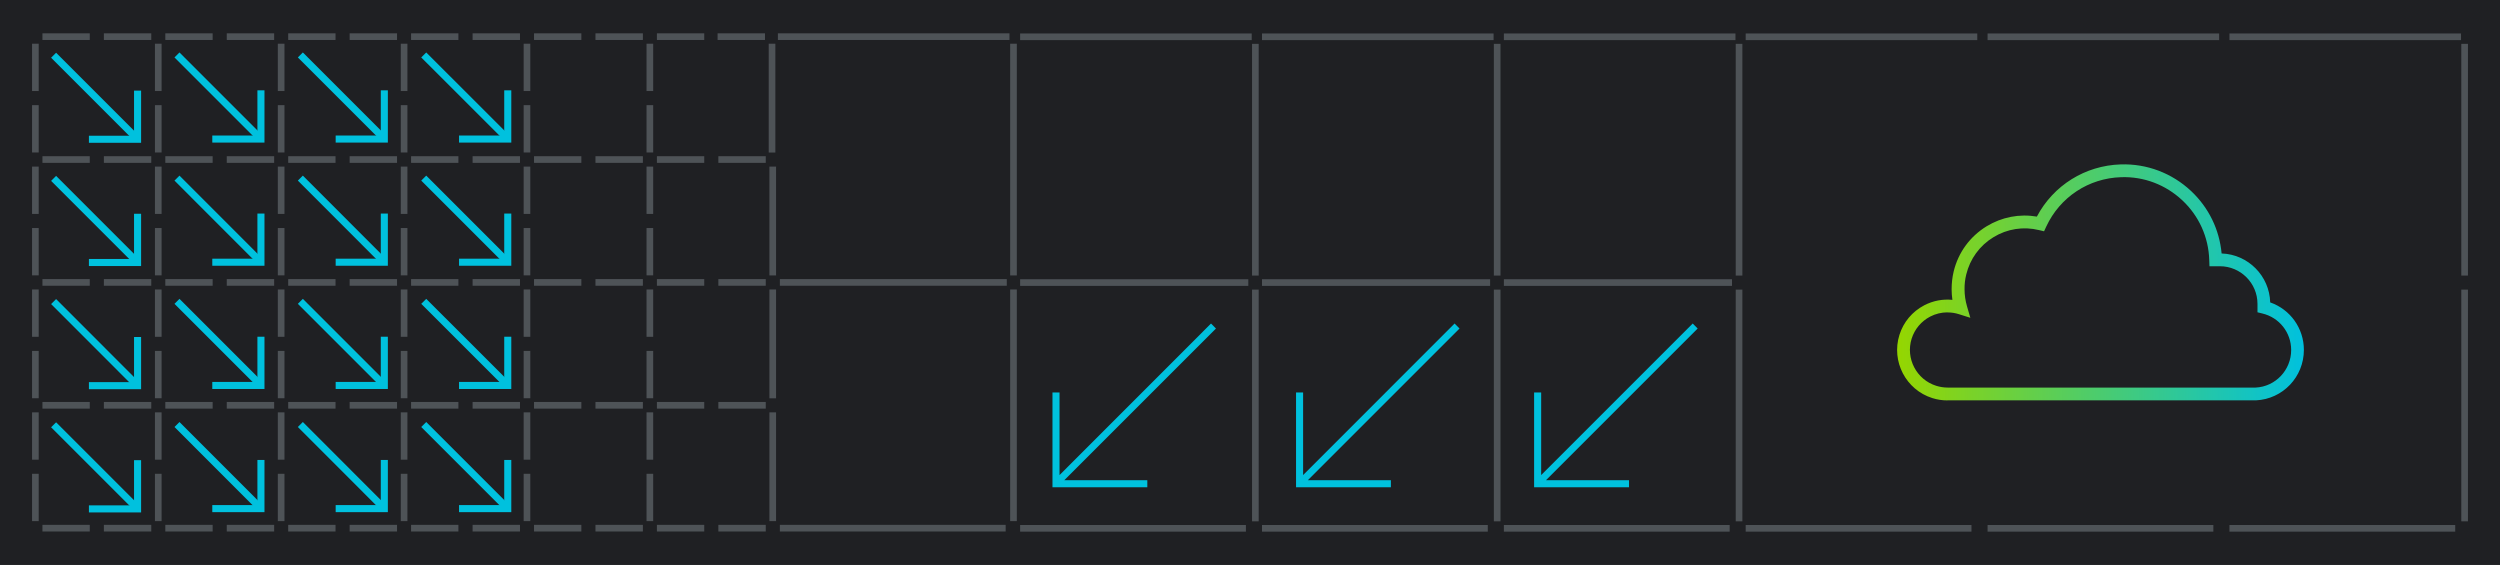
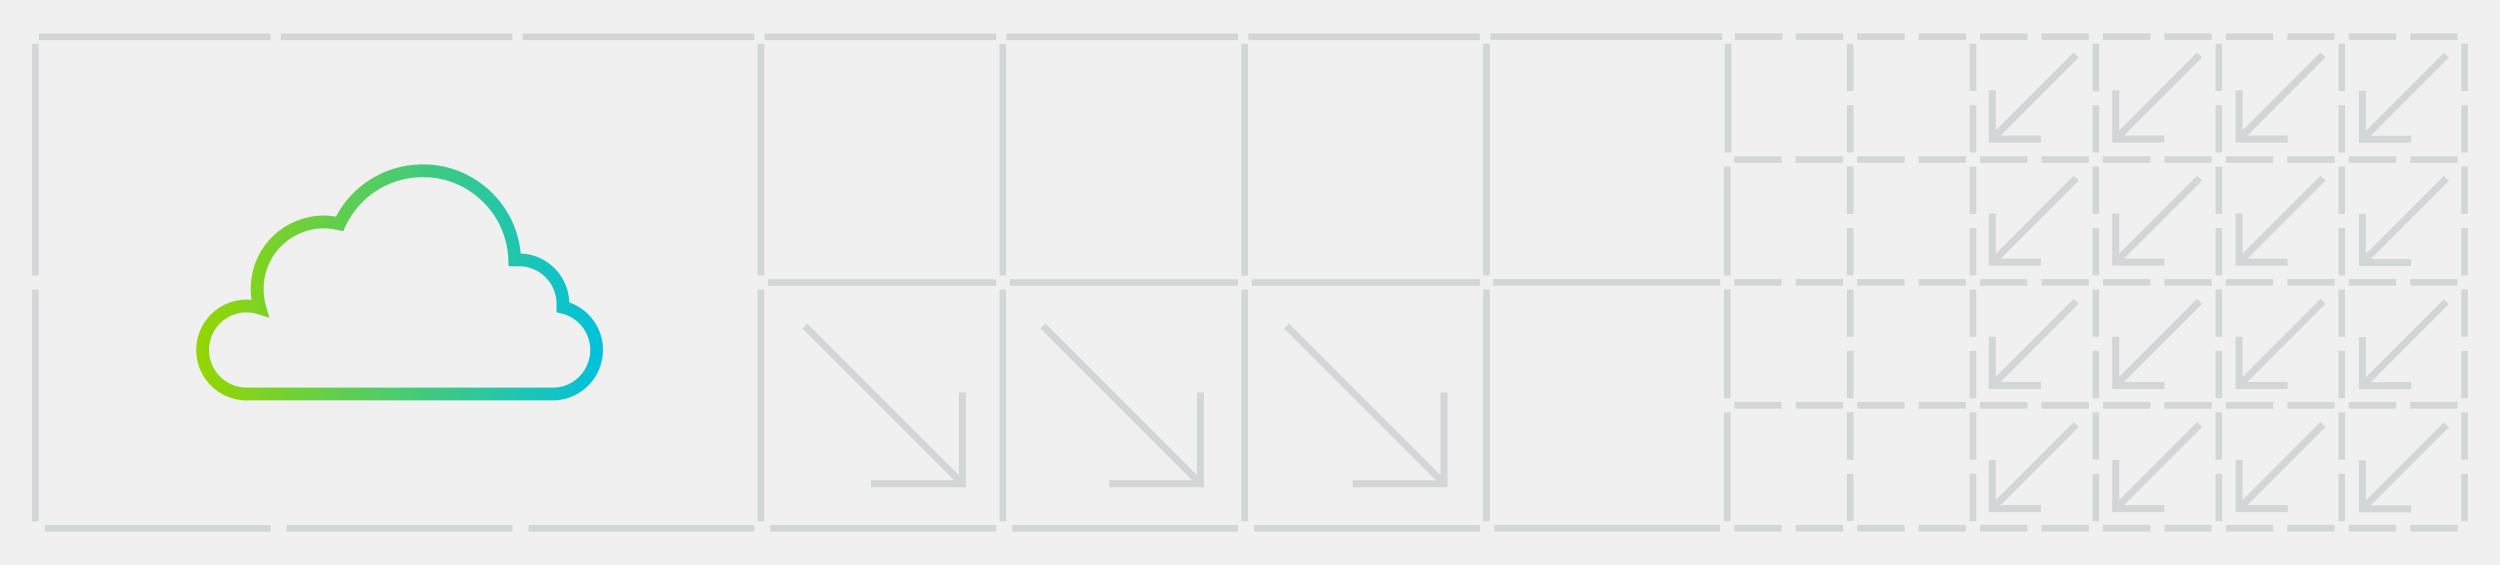
<svg xmlns="http://www.w3.org/2000/svg" id="Layer_1" data-name="Layer 1" width="354" height="80" viewBox="0 0 354 80">
  <defs>
    <style>
      .cls-1 {
-         fill: #00c1de;
+         fill: url(#linear-gradient);
      }

-       .cls-2 {
+       .cls-2, .cls-3 {
        fill: #7d868c;
      }

-       .cls-3 {
-         fill: #1f2023;
-       }
- 
-       .cls-4 {
-         fill: url(#New_Gradient_Swatch_4);
-       }
- 
-       .cls-5 {
-         fill: #fff;
-       }
- 
-       .cls-5, .cls-6 {
-         stroke: #00c1de;
-         stroke-miterlimit: 10;
-       }
- 
-       .cls-6 {
-         fill: none;
-       }
- 
-       .cls-7 {
-         opacity: .5;
+       .cls-4, .cls-3 {
+         opacity: .25;
      }
    </style>
-     <linearGradient id="New_Gradient_Swatch_4" data-name="New Gradient Swatch 4" x1="268.62" y1="39.99" x2="326.22" y2="39.99" gradientUnits="userSpaceOnUse">
+     <linearGradient id="linear-gradient" x1="1867.18" y1="39.99" x2="1924.78" y2="39.99" gradientTransform="translate(-1839.4)" gradientUnits="userSpaceOnUse">
      <stop offset="0" stop-color="#95d600" />
      <stop offset="1" stop-color="#00c1de" />
    </linearGradient>
  </defs>
-   <rect class="cls-3" width="354" height="80" />
-   <g class="cls-7">
-     <rect class="cls-2" x="4.54" y="6.19" width=".94" height="6.7" />
-     <rect class="cls-2" x="6.01" y="4.72" width="6.7" height=".94" />
-     <rect class="cls-2" x="14.71" y="4.72" width="6.71" height=".94" />
-     <rect class="cls-2" x="21.94" y="6.19" width=".94" height="6.7" />
-     <rect class="cls-2" x="23.41" y="4.72" width="6.7" height=".94" />
-     <rect class="cls-2" x="39.34" y="6.19" width=".94" height="6.7" />
-     <rect class="cls-2" x="40.81" y="4.72" width="6.7" height=".94" />
-     <rect class="cls-2" x="32.11" y="4.72" width="6.71" height=".94" />
-     <rect class="cls-2" x="56.75" y="6.19" width=".94" height="6.7" />
-     <rect class="cls-2" x="58.21" y="4.72" width="6.7" height=".94" />
-     <rect class="cls-2" x="49.51" y="4.72" width="6.71" height=".94" />
-     <rect class="cls-2" x="66.92" y="4.72" width="6.71" height=".94" />
-     <rect class="cls-2" x="74.15" y="6.19" width=".94" height="6.7" />
-     <rect class="cls-2" x="75.62" y="4.72" width="6.7" height=".94" />
-     <rect class="cls-2" x="91.55" y="6.19" width=".94" height="6.7" />
-     <rect class="cls-2" x="84.32" y="4.72" width="6.71" height=".94" />
-     <rect class="cls-2" x="93.02" y="4.72" width="6.7" height=".94" />
-     <rect class="cls-2" x="101.61" y="4.72" width="6.71" height=".94" />
-     <rect class="cls-2" x="108.85" y="6.19" width=".94" height="15.41" />
-     <rect class="cls-2" x="110.15" y="4.72" width="32.79" height=".94" />
-     <rect class="cls-2" x="4.54" y="23.59" width=".94" height="6.7" />
-     <rect class="cls-2" x="6.01" y="22.12" width="6.7" height=".94" />
-     <rect class="cls-2" x="4.54" y="14.89" width=".94" height="6.7" />
-     <rect class="cls-2" x="23.41" y="22.12" width="6.7" height=".94" />
-     <rect class="cls-2" x="21.94" y="23.59" width=".94" height="6.7" />
-     <rect class="cls-2" x="21.94" y="14.89" width=".94" height="6.7" />
-     <rect class="cls-2" x="14.71" y="22.12" width="6.71" height=".94" />
-     <rect class="cls-2" x="40.81" y="22.12" width="6.7" height=".94" />
-     <rect class="cls-2" x="39.34" y="23.59" width=".94" height="6.7" />
-     <rect class="cls-2" x="39.34" y="14.89" width=".94" height="6.7" />
-     <rect class="cls-2" x="32.11" y="22.12" width="6.71" height=".94" />
-     <rect class="cls-2" x="49.51" y="22.12" width="6.71" height=".94" />
-     <rect class="cls-2" x="56.75" y="23.59" width=".94" height="6.7" />
-     <rect class="cls-2" x="58.21" y="22.12" width="6.7" height=".94" />
-     <rect class="cls-2" x="56.75" y="14.89" width=".94" height="6.7" />
-     <rect class="cls-2" x="74.15" y="14.89" width=".94" height="6.7" />
-     <rect class="cls-2" x="66.92" y="22.12" width="6.71" height=".94" />
-     <rect class="cls-2" x="75.62" y="22.12" width="6.7" height=".94" />
-     <rect class="cls-2" x="74.15" y="23.59" width=".94" height="6.7" />
-     <rect class="cls-2" x="91.55" y="14.89" width=".94" height="6.7" />
-     <rect class="cls-2" x="91.55" y="23.59" width=".94" height="6.7" />
-     <rect class="cls-2" x="93.02" y="22.12" width="6.7" height=".94" />
-     <rect class="cls-2" x="84.32" y="22.12" width="6.71" height=".94" />
-     <rect class="cls-2" x="108.95" y="23.59" width=".94" height="15.41" />
-     <rect class="cls-2" x="101.72" y="22.12" width="6.71" height=".94" />
-     <rect class="cls-2" x="4.54" y="32.29" width=".94" height="6.7" />
-     <rect class="cls-2" x="4.54" y="40.99" width=".94" height="6.7" />
-     <rect class="cls-2" x="6.01" y="39.52" width="6.7" height=".94" />
-     <rect class="cls-2" x="21.94" y="32.29" width=".94" height="6.7" />
-     <rect class="cls-2" x="21.94" y="40.99" width=".94" height="6.7" />
-     <rect class="cls-2" x="23.41" y="39.52" width="6.7" height=".94" />
-     <rect class="cls-2" x="14.71" y="39.52" width="6.71" height=".94" />
-     <rect class="cls-2" x="39.34" y="32.29" width=".94" height="6.7" />
-     <rect class="cls-2" x="40.81" y="39.52" width="6.7" height=".94" />
-     <rect class="cls-2" x="32.11" y="39.52" width="6.71" height=".94" />
-     <rect class="cls-2" x="39.34" y="40.99" width=".94" height="6.7" />
-     <rect class="cls-2" x="56.75" y="40.99" width=".94" height="6.7" />
-     <rect class="cls-2" x="56.75" y="32.29" width=".94" height="6.7" />
-     <rect class="cls-2" x="49.51" y="39.52" width="6.71" height=".94" />
-     <rect class="cls-2" x="58.21" y="39.52" width="6.7" height=".94" />
-     <rect class="cls-2" x="75.62" y="39.52" width="6.7" height=".94" />
-     <rect class="cls-2" x="74.15" y="32.29" width=".94" height="6.7" />
-     <rect class="cls-2" x="66.92" y="39.52" width="6.71" height=".94" />
-     <rect class="cls-2" x="74.15" y="40.99" width=".94" height="6.7" />
-     <rect class="cls-2" x="91.55" y="40.99" width=".94" height="6.7" />
-     <rect class="cls-2" x="91.55" y="32.29" width=".94" height="6.7" />
-     <rect class="cls-2" x="84.32" y="39.52" width="6.71" height=".94" />
-     <rect class="cls-2" x="93.02" y="39.52" width="6.7" height=".94" />
-     <rect class="cls-2" x="143.04" y="6.19" width=".94" height="32.81" />
-     <rect class="cls-2" x="143.04" y="40.99" width=".94" height="32.8" />
-     <rect class="cls-2" x="101.72" y="39.52" width="6.71" height=".94" />
-     <rect class="cls-2" x="6.01" y="56.92" width="6.7" height=".94" />
-     <rect class="cls-2" x="4.54" y="49.69" width=".94" height="6.7" />
-     <rect class="cls-2" x="4.54" y="58.39" width=".94" height="6.7" />
-     <rect class="cls-2" x="21.94" y="49.69" width=".94" height="6.7" />
-     <rect class="cls-2" x="14.71" y="56.92" width="6.71" height=".94" />
-     <rect class="cls-2" x="23.41" y="56.92" width="6.7" height=".94" />
-     <rect class="cls-2" x="21.94" y="58.39" width=".94" height="6.7" />
-     <rect class="cls-2" x="39.34" y="58.39" width=".94" height="6.7" />
-     <rect class="cls-2" x="39.34" y="49.69" width=".94" height="6.7" />
-     <rect class="cls-2" x="40.81" y="56.92" width="6.7" height=".94" />
-     <rect class="cls-2" x="32.11" y="56.92" width="6.71" height=".94" />
-     <rect class="cls-2" x="56.75" y="49.69" width=".94" height="6.7" />
-     <rect class="cls-2" x="56.75" y="58.39" width=".94" height="6.7" />
-     <rect class="cls-2" x="58.21" y="56.92" width="6.7" height=".94" />
-     <rect class="cls-2" x="49.51" y="56.92" width="6.71" height=".94" />
-     <rect class="cls-2" x="75.62" y="56.92" width="6.7" height=".94" />
-     <rect class="cls-2" x="66.92" y="56.92" width="6.71" height=".94" />
-     <rect class="cls-2" x="74.15" y="49.69" width=".94" height="6.7" />
-     <rect class="cls-2" x="74.15" y="58.39" width=".94" height="6.7" />
-     <rect class="cls-2" x="93.02" y="56.92" width="6.7" height=".94" />
-     <rect class="cls-2" x="91.55" y="49.69" width=".94" height="6.7" />
-     <rect class="cls-2" x="91.55" y="58.39" width=".94" height="6.7" />
-     <rect class="cls-2" x="84.32" y="56.92" width="6.71" height=".94" />
-     <rect class="cls-2" x="101.72" y="56.92" width="6.71" height=".94" />
-     <rect class="cls-2" x="108.95" y="58.39" width=".94" height="15.4" />
-     <rect class="cls-2" x="108.95" y="40.99" width=".94" height="15.41" />
-     <rect class="cls-2" x="6.01" y="74.32" width="6.7" height=".94" />
-     <rect class="cls-2" x="4.54" y="67.09" width=".94" height="6.7" />
-     <rect class="cls-2" x="14.71" y="74.32" width="6.71" height=".94" />
-     <rect class="cls-2" x="23.41" y="74.32" width="6.7" height=".94" />
-     <rect class="cls-2" x="21.94" y="67.09" width=".94" height="6.7" />
-     <rect class="cls-2" x="32.11" y="74.32" width="6.71" height=".94" />
-     <rect class="cls-2" x="40.81" y="74.32" width="6.7" height=".94" />
-     <rect class="cls-2" x="39.34" y="67.09" width=".94" height="6.7" />
-     <rect class="cls-2" x="49.51" y="74.32" width="6.71" height=".94" />
-     <rect class="cls-2" x="56.75" y="67.09" width=".94" height="6.7" />
-     <rect class="cls-2" x="58.21" y="74.32" width="6.7" height=".94" />
-     <rect class="cls-2" x="74.15" y="67.09" width=".94" height="6.7" />
-     <rect class="cls-2" x="75.62" y="74.32" width="6.7" height=".94" />
-     <rect class="cls-2" x="66.92" y="74.32" width="6.71" height=".94" />
-     <rect class="cls-2" x="91.55" y="67.09" width=".94" height="6.7" />
-     <rect class="cls-2" x="93.02" y="74.32" width="6.7" height=".94" />
-     <rect class="cls-2" x="84.32" y="74.32" width="6.71" height=".94" />
-     <rect class="cls-2" x="101.72" y="74.32" width="6.71" height=".94" />
-     <polygon class="cls-2" points="135.85 39.52 110.43 39.52 110.43 40.46 135.85 40.46 142.4 40.46 142.56 40.46 142.56 39.52 142.4 39.52 135.85 39.52" />
-     <rect class="cls-2" x="110.43" y="74.32" width="31.97" height=".94" />
-     <rect class="cls-2" x="144.45" y="4.74" width="32.79" height=".94" />
-     <rect class="cls-2" x="177.29" y="41.01" width=".94" height="32.81" />
-     <rect class="cls-2" x="177.29" y="6.21" width=".94" height="32.81" />
-     <polygon class="cls-2" points="170.05 39.54 144.45 39.54 144.45 40.48 170.05 40.48 176.42 40.48 176.76 40.48 176.76 39.54 176.42 39.54 170.05 39.54" />
-     <rect class="cls-2" x="144.45" y="74.34" width="31.97" height=".94" />
-     <rect class="cls-2" x="178.7" y="4.74" width="32.79" height=".94" />
-     <rect class="cls-2" x="211.53" y="41.01" width=".94" height="32.81" />
-     <rect class="cls-2" x="211.53" y="6.21" width=".94" height="32.81" />
-     <polygon class="cls-2" points="204.3 39.54 178.7 39.54 178.7 40.48 204.3 40.48 210.67 40.48 211 40.48 211 39.54 210.67 39.54 204.3 39.54" />
-     <rect class="cls-2" x="178.7" y="74.34" width="31.97" height=".94" />
-     <rect class="cls-2" x="212.95" y="4.74" width="32.79" height=".94" />
-     <rect class="cls-2" x="245.78" y="6.21" width=".94" height="32.81" />
-     <rect class="cls-2" x="245.78" y="41.01" width=".94" height="32.81" />
-     <polygon class="cls-2" points="238.55 39.54 212.95 39.54 212.95 40.48 238.55 40.48 244.91 40.48 245.25 40.48 245.25 39.54 244.91 39.54 238.55 39.54" />
-     <rect class="cls-2" x="212.95" y="74.34" width="31.97" height=".94" />
-     <rect class="cls-2" x="247.19" y="4.74" width="32.79" height=".94" />
-     <rect class="cls-2" x="247.19" y="74.34" width="31.97" height=".94" />
-     <rect class="cls-2" x="281.44" y="4.74" width="32.79" height=".94" />
-     <rect class="cls-2" x="281.44" y="74.34" width="31.97" height=".94" />
-     <rect class="cls-2" x="315.69" y="4.74" width="32.79" height=".94" />
-     <rect class="cls-2" x="348.52" y="41.01" width=".94" height="32.81" />
-     <rect class="cls-2" x="348.52" y="6.21" width=".94" height="32.81" />
-     <rect class="cls-2" x="315.69" y="74.34" width="31.97" height=".94" />
+   <g class="cls-4">
+     <rect class="cls-2" x="348.52" y="6.19" width=".94" height="6.7" />
+     <rect class="cls-2" x="341.29" y="4.72" width="6.7" height=".94" />
+     <rect class="cls-2" x="332.58" y="4.72" width="6.71" height=".94" />
+     <rect class="cls-2" x="331.12" y="6.19" width=".94" height="6.7" />
+     <rect class="cls-2" x="323.89" y="4.72" width="6.7" height=".94" />
+     <rect class="cls-2" x="313.72" y="6.19" width=".94" height="6.7" />
+     <rect class="cls-2" x="306.48" y="4.72" width="6.7" height=".94" />
+     <rect class="cls-2" x="315.18" y="4.72" width="6.71" height=".94" />
+     <rect class="cls-2" x="296.31" y="6.19" width=".94" height="6.7" />
+     <rect class="cls-2" x="289.08" y="4.72" width="6.7" height=".94" />
+     <rect class="cls-2" x="297.78" y="4.72" width="6.71" height=".94" />
+     <rect class="cls-2" x="280.38" y="4.72" width="6.71" height=".94" />
+     <rect class="cls-2" x="278.91" y="6.19" width=".94" height="6.7" />
+     <rect class="cls-2" x="271.68" y="4.72" width="6.7" height=".94" />
+     <rect class="cls-2" x="261.51" y="6.19" width=".94" height="6.7" />
+     <rect class="cls-2" x="262.98" y="4.72" width="6.71" height=".94" />
+     <rect class="cls-2" x="254.28" y="4.72" width="6.7" height=".94" />
+     <rect class="cls-2" x="245.68" y="4.72" width="6.71" height=".94" />
+     <rect class="cls-2" x="244.22" y="6.19" width=".94" height="15.41" />
+     <rect class="cls-2" x="211.06" y="4.72" width="32.79" height=".94" />
+     <rect class="cls-2" x="348.52" y="23.59" width=".94" height="6.7" />
+     <rect class="cls-2" x="341.29" y="22.12" width="6.7" height=".94" />
+     <rect class="cls-2" x="348.52" y="14.89" width=".94" height="6.7" />
+     <rect class="cls-2" x="323.89" y="22.12" width="6.7" height=".94" />
+     <rect class="cls-2" x="331.12" y="23.59" width=".94" height="6.7" />
+     <rect class="cls-2" x="331.12" y="14.89" width=".94" height="6.7" />
+     <rect class="cls-2" x="332.58" y="22.12" width="6.71" height=".94" />
+     <rect class="cls-2" x="306.48" y="22.12" width="6.7" height=".94" />
+     <rect class="cls-2" x="313.72" y="23.59" width=".94" height="6.7" />
+     <rect class="cls-2" x="313.72" y="14.89" width=".94" height="6.7" />
+     <rect class="cls-2" x="315.18" y="22.12" width="6.71" height=".94" />
+     <rect class="cls-2" x="297.78" y="22.12" width="6.71" height=".94" />
+     <rect class="cls-2" x="296.31" y="23.59" width=".94" height="6.7" />
+     <rect class="cls-2" x="289.08" y="22.12" width="6.7" height=".94" />
+     <rect class="cls-2" x="296.31" y="14.89" width=".94" height="6.7" />
+     <rect class="cls-2" x="278.91" y="14.89" width=".94" height="6.7" />
+     <rect class="cls-2" x="280.38" y="22.12" width="6.71" height=".94" />
+     <rect class="cls-2" x="271.68" y="22.12" width="6.7" height=".94" />
+     <rect class="cls-2" x="278.91" y="23.59" width=".94" height="6.7" />
+     <rect class="cls-2" x="261.51" y="14.89" width=".94" height="6.7" />
+     <rect class="cls-2" x="261.51" y="23.59" width=".94" height="6.7" />
+     <rect class="cls-2" x="254.28" y="22.12" width="6.7" height=".94" />
+     <rect class="cls-2" x="262.98" y="22.12" width="6.71" height=".94" />
+     <rect class="cls-2" x="244.11" y="23.59" width=".94" height="15.41" />
+     <rect class="cls-2" x="245.57" y="22.12" width="6.71" height=".94" />
+     <rect class="cls-2" x="348.52" y="32.29" width=".94" height="6.7" />
+     <rect class="cls-2" x="348.52" y="40.99" width=".94" height="6.7" />
+     <rect class="cls-2" x="341.29" y="39.52" width="6.7" height=".94" />
+     <rect class="cls-2" x="331.12" y="32.29" width=".94" height="6.7" />
+     <rect class="cls-2" x="331.12" y="40.99" width=".94" height="6.7" />
+     <rect class="cls-2" x="323.89" y="39.52" width="6.7" height=".94" />
+     <rect class="cls-2" x="332.58" y="39.52" width="6.71" height=".94" />
+     <rect class="cls-2" x="313.72" y="32.29" width=".94" height="6.7" />
+     <rect class="cls-2" x="306.48" y="39.52" width="6.7" height=".94" />
+     <rect class="cls-2" x="315.18" y="39.52" width="6.71" height=".94" />
+     <rect class="cls-2" x="313.72" y="40.99" width=".94" height="6.7" />
+     <rect class="cls-2" x="296.31" y="40.99" width=".94" height="6.7" />
+     <rect class="cls-2" x="296.31" y="32.29" width=".94" height="6.7" />
+     <rect class="cls-2" x="297.78" y="39.52" width="6.71" height=".94" />
+     <rect class="cls-2" x="289.08" y="39.52" width="6.7" height=".94" />
+     <rect class="cls-2" x="271.68" y="39.52" width="6.7" height=".94" />
+     <rect class="cls-2" x="278.91" y="32.29" width=".94" height="6.7" />
+     <rect class="cls-2" x="280.38" y="39.52" width="6.71" height=".94" />
+     <rect class="cls-2" x="278.91" y="40.99" width=".94" height="6.7" />
+     <rect class="cls-2" x="261.51" y="40.99" width=".94" height="6.7" />
+     <rect class="cls-2" x="261.51" y="32.29" width=".94" height="6.7" />
+     <rect class="cls-2" x="262.98" y="39.52" width="6.71" height=".94" />
+     <rect class="cls-2" x="254.28" y="39.52" width="6.7" height=".94" />
+     <rect class="cls-2" x="210.02" y="6.19" width=".94" height="32.81" />
+     <rect class="cls-2" x="210.02" y="40.99" width=".94" height="32.8" />
+     <rect class="cls-2" x="245.57" y="39.52" width="6.71" height=".94" />
+     <rect class="cls-2" x="341.29" y="56.92" width="6.7" height=".94" />
+     <rect class="cls-2" x="348.52" y="49.69" width=".94" height="6.7" />
+     <rect class="cls-2" x="348.52" y="58.39" width=".94" height="6.7" />
+     <rect class="cls-2" x="331.12" y="49.69" width=".94" height="6.7" />
+     <rect class="cls-2" x="332.58" y="56.92" width="6.71" height=".94" />
+     <rect class="cls-2" x="323.89" y="56.92" width="6.7" height=".94" />
+     <rect class="cls-2" x="331.12" y="58.39" width=".94" height="6.7" />
+     <rect class="cls-2" x="313.72" y="58.39" width=".94" height="6.7" />
+     <rect class="cls-2" x="313.72" y="49.69" width=".94" height="6.7" />
+     <rect class="cls-2" x="306.48" y="56.92" width="6.7" height=".94" />
+     <rect class="cls-2" x="315.18" y="56.92" width="6.71" height=".94" />
+     <rect class="cls-2" x="296.31" y="49.69" width=".94" height="6.7" />
+     <rect class="cls-2" x="296.31" y="58.39" width=".94" height="6.7" />
+     <rect class="cls-2" x="289.08" y="56.92" width="6.7" height=".94" />
+     <rect class="cls-2" x="297.78" y="56.92" width="6.71" height=".94" />
+     <rect class="cls-2" x="271.68" y="56.92" width="6.7" height=".94" />
+     <rect class="cls-2" x="280.38" y="56.92" width="6.71" height=".94" />
+     <rect class="cls-2" x="278.91" y="49.69" width=".94" height="6.7" />
+     <rect class="cls-2" x="278.91" y="58.39" width=".94" height="6.7" />
+     <rect class="cls-2" x="254.28" y="56.92" width="6.7" height=".94" />
+     <rect class="cls-2" x="261.51" y="49.69" width=".94" height="6.7" />
+     <rect class="cls-2" x="261.51" y="58.39" width=".94" height="6.7" />
+     <rect class="cls-2" x="262.98" y="56.92" width="6.71" height=".94" />
+     <rect class="cls-2" x="245.57" y="56.92" width="6.71" height=".94" />
+     <rect class="cls-2" x="244.11" y="58.39" width=".94" height="15.4" />
+     <rect class="cls-2" x="244.11" y="40.99" width=".94" height="15.41" />
+     <rect class="cls-2" x="341.29" y="74.32" width="6.7" height=".94" />
+     <rect class="cls-2" x="348.52" y="67.09" width=".94" height="6.7" />
+     <rect class="cls-2" x="332.58" y="74.32" width="6.71" height=".94" />
+     <rect class="cls-2" x="323.89" y="74.32" width="6.7" height=".94" />
+     <rect class="cls-2" x="331.12" y="67.09" width=".94" height="6.7" />
+     <rect class="cls-2" x="315.18" y="74.32" width="6.71" height=".94" />
+     <rect class="cls-2" x="306.48" y="74.32" width="6.7" height=".94" />
+     <rect class="cls-2" x="313.72" y="67.09" width=".94" height="6.7" />
+     <rect class="cls-2" x="297.78" y="74.32" width="6.71" height=".94" />
+     <rect class="cls-2" x="296.31" y="67.09" width=".94" height="6.7" />
+     <rect class="cls-2" x="289.08" y="74.32" width="6.7" height=".94" />
+     <rect class="cls-2" x="278.91" y="67.09" width=".94" height="6.7" />
+     <rect class="cls-2" x="271.68" y="74.32" width="6.7" height=".94" />
+     <rect class="cls-2" x="280.38" y="74.32" width="6.71" height=".94" />
+     <rect class="cls-2" x="261.51" y="67.09" width=".94" height="6.7" />
+     <rect class="cls-2" x="254.28" y="74.32" width="6.7" height=".94" />
+     <rect class="cls-2" x="262.98" y="74.32" width="6.71" height=".94" />
+     <rect class="cls-2" x="245.57" y="74.32" width="6.71" height=".94" />
+     <polygon class="cls-2" points="218.15 39.52 243.57 39.52 243.57 40.46 218.15 40.46 211.6 40.46 211.44 40.46 211.44 39.52 211.6 39.52 218.15 39.52" />
+     <rect class="cls-2" x="211.6" y="74.32" width="31.97" height=".94" />
+     <rect class="cls-2" x="176.76" y="4.74" width="32.79" height=".94" />
+     <rect class="cls-2" x="175.78" y="41.01" width=".94" height="32.81" />
+     <rect class="cls-2" x="175.78" y="6.21" width=".94" height="32.81" />
+     <polygon class="cls-2" points="183.95 39.54 209.55 39.54 209.55 40.48 183.95 40.48 177.58 40.48 177.24 40.48 177.24 39.54 177.58 39.54 183.95 39.54" />
+     <rect class="cls-2" x="177.58" y="74.34" width="31.97" height=".94" />
+     <rect class="cls-2" x="142.51" y="4.74" width="32.79" height=".94" />
+     <rect class="cls-2" x="141.53" y="41.01" width=".94" height="32.81" />
+     <rect class="cls-2" x="141.53" y="6.21" width=".94" height="32.81" />
+     <polygon class="cls-2" points="149.7 39.54 175.3 39.54 175.3 40.48 149.7 40.48 143.33 40.48 143 40.48 143 39.54 143.33 39.54 149.7 39.54" />
+     <rect class="cls-2" x="143.33" y="74.34" width="31.97" height=".94" />
+     <rect class="cls-2" x="108.26" y="4.74" width="32.79" height=".94" />
+     <rect class="cls-2" x="107.28" y="6.21" width=".94" height="32.81" />
+     <rect class="cls-2" x="107.28" y="41.01" width=".94" height="32.81" />
+     <polygon class="cls-2" points="115.45 39.54 141.05 39.54 141.05 40.48 115.45 40.48 109.09 40.48 108.75 40.48 108.75 39.54 109.09 39.54 115.45 39.54" />
+     <rect class="cls-2" x="109.09" y="74.34" width="31.97" height=".94" />
+     <rect class="cls-2" x="74.02" y="4.74" width="32.79" height=".94" />
+     <rect class="cls-2" x="74.84" y="74.34" width="31.97" height=".94" />
+     <rect class="cls-2" x="39.77" y="4.74" width="32.79" height=".94" />
+     <rect class="cls-2" x="40.59" y="74.34" width="31.97" height=".94" />
+     <rect class="cls-2" x="5.52" y="4.74" width="32.79" height=".94" />
+     <rect class="cls-2" x="4.54" y="41.01" width=".94" height="32.81" />
+     <rect class="cls-2" x="4.54" y="6.21" width=".94" height="32.81" />
+     <rect class="cls-2" x="6.34" y="74.34" width="31.97" height=".94" />
  </g>
-   <polygon class="cls-1" points="240.39 46.52 239.69 45.81 218.23 67.27 218.23 55.57 217.23 55.57 217.23 69 230.67 69 230.67 68 218.91 68 240.39 46.52" />
-   <polygon class="cls-1" points="206.67 46.52 205.97 45.81 184.52 67.27 184.52 55.57 183.52 55.57 183.52 69 196.95 69 196.95 68 185.19 68 206.67 46.52" />
-   <polygon class="cls-1" points="172.18 46.52 171.48 45.81 150.03 67.27 150.03 55.57 149.03 55.57 149.03 69 162.46 69 162.46 68 150.7 68 172.18 46.52" />
-   <g>
-     <g>
-       <line class="cls-5" x1="60" y1="60.11" x2="71.9" y2="72.01" />
-       <polyline class="cls-6" points="65 72.02 71.9 72.02 71.9 65.13" />
-     </g>
-     <g>
-       <line class="cls-5" x1="42.53" y1="60.11" x2="54.42" y2="72.01" />
-       <polyline class="cls-6" points="47.53 72.02 54.42 72.02 54.42 65.13" />
-     </g>
-     <g>
-       <line class="cls-5" x1="25.06" y1="60.11" x2="36.95" y2="72.01" />
-       <polyline class="cls-6" points="30.06 72.02 36.95 72.02 36.95 65.13" />
-     </g>
-     <g>
-       <line class="cls-5" x1="7.59" y1="60.15" x2="19.48" y2="72.04" />
-       <polyline class="cls-6" points="12.59 72.06 19.48 72.06 19.48 65.16" />
-     </g>
+   <g class="cls-4">
+     <polygon class="cls-2" points="294 60.11 293.64 59.76 282.61 70.8 282.61 65.13 281.61 65.13 281.61 72.52 289 72.52 289 71.52 283.3 71.52 294.35 60.47 294 60.11" />
+     <polygon class="cls-2" points="311.11 59.76 300.08 70.8 300.08 65.13 299.08 65.13 299.08 72.52 306.47 72.52 306.47 71.52 300.77 71.52 311.82 60.47 311.11 59.76" />
+     <line class="cls-2" x1="328.94" y1="60.11" x2="328.94" y2="60.11" />
+     <polygon class="cls-2" points="328.94 60.11 328.58 59.76 317.55 70.8 317.55 65.13 316.55 65.13 316.55 72.52 323.94 72.52 323.94 71.52 318.24 71.52 329.29 60.47 328.94 60.11" />
+     <polygon class="cls-2" points="346.06 59.8 335.02 70.84 335.02 65.16 334.02 65.16 334.02 72.56 341.41 72.56 341.41 71.56 335.71 71.56 346.76 60.5 346.06 59.8" />
+     <polygon class="cls-2" points="282.61 53.35 282.61 47.68 281.61 47.68 281.61 55.08 289 55.08 289 54.08 283.3 54.08 294.35 43.02 293.64 42.31 282.61 53.35" />
+     <polygon class="cls-2" points="300.08 53.35 300.08 47.68 299.08 47.68 299.08 55.08 306.47 55.08 306.47 54.08 300.77 54.08 311.82 43.02 311.11 42.31 300.08 53.35" />
+     <line class="cls-2" x1="328.94" y1="42.67" x2="328.94" y2="42.67" />
+     <polygon class="cls-2" points="328.58 42.31 317.55 53.35 317.55 47.68 316.55 47.68 316.55 55.08 323.94 55.08 323.94 54.08 318.24 54.08 329.29 43.02 328.94 42.67 328.58 42.31" />
+     <line class="cls-2" x1="346.41" y1="42.71" x2="346.41" y2="42.7" />
+     <polygon class="cls-2" points="346.06 42.35 335.02 53.39 335.02 47.72 334.02 47.72 334.02 55.11 341.41 55.11 341.41 54.11 335.71 54.11 346.76 43.06 346.41 42.71 346.06 42.35" />
+     <line class="cls-2" x1="294" y1="25.22" x2="294" y2="25.22" />
+     <polygon class="cls-2" points="293.64 24.87 282.61 35.91 282.61 30.24 281.61 30.24 281.61 37.63 289 37.63 289 36.63 283.3 36.63 294.35 25.58 294 25.22 293.64 24.87" />
+     <line class="cls-2" x1="311.47" y1="25.22" x2="311.47" y2="25.22" />
+     <polygon class="cls-2" points="311.11 24.87 300.08 35.91 300.08 30.24 299.08 30.24 299.08 37.63 306.47 37.63 306.47 36.63 300.77 36.63 311.82 25.58 311.47 25.22 311.11 24.87" />
+     <line class="cls-2" x1="328.94" y1="25.22" x2="328.94" y2="25.22" />
+     <polygon class="cls-2" points="328.58 24.87 317.55 35.91 317.55 30.24 316.55 30.24 316.55 37.63 323.94 37.63 323.94 36.63 318.24 36.63 329.29 25.58 328.94 25.22 328.58 24.87" />
+     <polygon class="cls-2" points="346.06 24.91 335.02 35.95 335.02 30.27 334.02 30.27 334.02 37.67 341.41 37.67 341.41 36.67 335.71 36.67 346.76 25.61 346.41 25.26 346.06 24.91" />
+     <polygon class="cls-2" points="282.61 18.46 282.61 12.79 281.61 12.79 281.61 20.19 289 20.19 289 19.19 283.3 19.19 294.35 8.13 293.64 7.42 282.61 18.46" />
+     <polygon class="cls-2" points="300.08 18.46 300.08 12.79 299.08 12.79 299.08 20.19 306.47 20.19 306.47 19.19 300.77 19.19 311.82 8.13 311.11 7.42 300.08 18.46" />
+     <line class="cls-2" x1="328.94" y1="7.78" x2="328.94" y2="7.78" />
+     <polygon class="cls-2" points="328.58 7.42 317.55 18.46 317.55 12.79 316.55 12.79 316.55 20.19 323.94 20.19 323.94 19.19 318.24 19.19 329.29 8.13 328.94 7.78 328.58 7.42" />
+     <line class="cls-2" x1="346.41" y1="7.82" x2="346.41" y2="7.82" />
+     <polygon class="cls-2" points="341.41 19.22 335.71 19.22 346.76 8.17 346.41 7.82 346.06 7.46 335.02 18.5 335.02 12.83 334.02 12.83 334.02 20.22 341.41 20.22 341.41 19.22" />
  </g>
-   <g>
-     <g>
-       <line class="cls-5" x1="60" y1="42.67" x2="71.9" y2="54.56" />
-       <polyline class="cls-6" points="65 54.58 71.9 54.58 71.9 47.68" />
-     </g>
-     <g>
-       <line class="cls-5" x1="42.53" y1="42.67" x2="54.42" y2="54.56" />
-       <polyline class="cls-6" points="47.53 54.58 54.42 54.58 54.42 47.68" />
-     </g>
-     <g>
-       <line class="cls-5" x1="25.06" y1="42.67" x2="36.95" y2="54.56" />
-       <polyline class="cls-6" points="30.06 54.58 36.95 54.58 36.95 47.68" />
-     </g>
-     <g>
-       <line class="cls-5" x1="7.59" y1="42.7" x2="19.48" y2="54.6" />
-       <polyline class="cls-6" points="12.59 54.61 19.48 54.61 19.48 47.72" />
-     </g>
-   </g>
-   <g>
-     <g>
-       <line class="cls-5" x1="60" y1="25.22" x2="71.9" y2="37.12" />
-       <polyline class="cls-6" points="65 37.13 71.9 37.13 71.9 30.24" />
-     </g>
-     <g>
-       <line class="cls-5" x1="42.53" y1="25.22" x2="54.42" y2="37.12" />
-       <polyline class="cls-6" points="47.53 37.13 54.42 37.13 54.42 30.24" />
-     </g>
-     <g>
-       <line class="cls-5" x1="25.06" y1="25.22" x2="36.95" y2="37.12" />
-       <polyline class="cls-6" points="30.06 37.13 36.95 37.13 36.95 30.24" />
-     </g>
-     <g>
-       <line class="cls-5" x1="7.59" y1="25.26" x2="19.48" y2="37.15" />
-       <polyline class="cls-6" points="12.59 37.17 19.48 37.17 19.48 30.27" />
-     </g>
-   </g>
-   <g>
-     <g>
-       <line class="cls-5" x1="60" y1="7.78" x2="71.9" y2="19.67" />
-       <polyline class="cls-6" points="65 19.69 71.9 19.69 71.9 12.79" />
-     </g>
-     <g>
-       <line class="cls-5" x1="42.53" y1="7.78" x2="54.42" y2="19.67" />
-       <polyline class="cls-6" points="47.53 19.69 54.42 19.69 54.42 12.79" />
-     </g>
-     <g>
-       <line class="cls-5" x1="25.06" y1="7.78" x2="36.95" y2="19.67" />
-       <polyline class="cls-6" points="30.06 19.69 36.95 19.69 36.95 12.79" />
-     </g>
-     <g>
-       <line class="cls-5" x1="7.59" y1="7.82" x2="19.48" y2="19.71" />
-       <polyline class="cls-6" points="12.59 19.72 19.48 19.72 19.48 12.83" />
-     </g>
-   </g>
-   <path class="cls-4" d="m275.76,56.7c-.72,0-1.45-.11-2.14-.33-3.75-1.18-5.84-5.2-4.66-8.95.57-1.82,1.82-3.3,3.51-4.19,1.25-.65,2.62-.91,3.99-.77-.07-.49-.11-.99-.11-1.49,0-.85.09-1.7.29-2.53.65-2.69,2.31-4.96,4.67-6.4,2.15-1.31,4.65-1.79,7.11-1.37,2.34-4.42,6.83-7.23,11.87-7.39,3.71-.12,7.26,1.23,9.97,3.77,2.5,2.35,4.01,5.46,4.32,8.84,3.75.13,6.78,3.17,6.88,6.93,2.84.99,4.77,3.66,4.77,6.73h0c0,3.82-2.98,6.96-6.79,7.14h-43.66s-.01,0-.02,0Zm0-12.47c-.84,0-1.68.2-2.45.6-1.26.66-2.19,1.77-2.62,3.12-.88,2.8.68,5.8,3.48,6.68.52.16,1.06.25,1.6.25h43.63c2.8-.13,5.03-2.47,5.03-5.32h0c0-2.47-1.68-4.6-4.08-5.17l-.69-.17v-1.19c0-2.94-2.39-5.33-5.32-5.33h-1.48l-.03-.88c-.1-3.23-1.45-6.24-3.81-8.45s-5.43-3.39-8.67-3.28c-4.6.14-8.66,2.82-10.6,6.99l-.31.67-.72-.17c-2.21-.54-4.51-.18-6.45,1.01-1.95,1.19-3.31,3.06-3.85,5.28-.17.68-.25,1.39-.24,2.09,0,.82.12,1.63.35,2.42l.47,1.62-1.61-.51c-.53-.17-1.07-.25-1.61-.25Z" />
+   <polygon class="cls-3" points="113.61 46.52 114.31 45.81 135.77 67.27 135.77 55.57 136.77 55.57 136.77 69 123.33 69 123.33 68 135.09 68 113.61 46.52" />
+   <polygon class="cls-3" points="147.33 46.52 148.03 45.81 169.48 67.27 169.48 55.57 170.48 55.57 170.48 69 157.05 69 157.05 68 168.81 68 147.33 46.52" />
+   <polygon class="cls-3" points="181.82 46.52 182.52 45.81 203.97 67.27 203.97 55.57 204.97 55.57 204.97 69 191.54 69 191.54 68 203.3 68 181.82 46.52" />
+   <path class="cls-1" d="m34.91,56.7c-.72,0-1.45-.11-2.14-.33-3.75-1.18-5.84-5.2-4.66-8.95.57-1.82,1.82-3.3,3.51-4.19,1.25-.65,2.62-.91,3.99-.77-.07-.49-.11-.99-.11-1.49,0-.85.09-1.7.29-2.53.65-2.69,2.31-4.96,4.67-6.4,2.15-1.31,4.65-1.79,7.11-1.37,2.34-4.42,6.83-7.23,11.87-7.39,3.71-.12,7.26,1.23,9.97,3.77,2.5,2.35,4.01,5.46,4.32,8.84,3.75.13,6.78,3.17,6.88,6.93,2.84.99,4.77,3.66,4.77,6.73h0c0,3.82-2.98,6.96-6.79,7.14h-43.66s-.01,0-.02,0Zm0-12.47c-.84,0-1.68.2-2.45.6-1.26.66-2.19,1.77-2.62,3.12-.88,2.8.68,5.8,3.48,6.68.52.16,1.06.25,1.6.25h43.63c2.8-.13,5.03-2.47,5.03-5.32h0c0-2.47-1.68-4.6-4.08-5.17l-.69-.17v-1.19c0-2.94-2.39-5.33-5.32-5.33h-1.48l-.03-.88c-.1-3.23-1.45-6.24-3.81-8.45-2.36-2.22-5.43-3.39-8.67-3.28-4.6.14-8.66,2.82-10.6,6.99l-.31.67-.72-.17c-2.21-.54-4.51-.18-6.45,1.01-1.95,1.19-3.31,3.06-3.85,5.28-.17.68-.25,1.39-.24,2.09,0,.82.12,1.63.35,2.42l.47,1.62-1.61-.51c-.53-.17-1.07-.25-1.61-.25Z" />
</svg>
